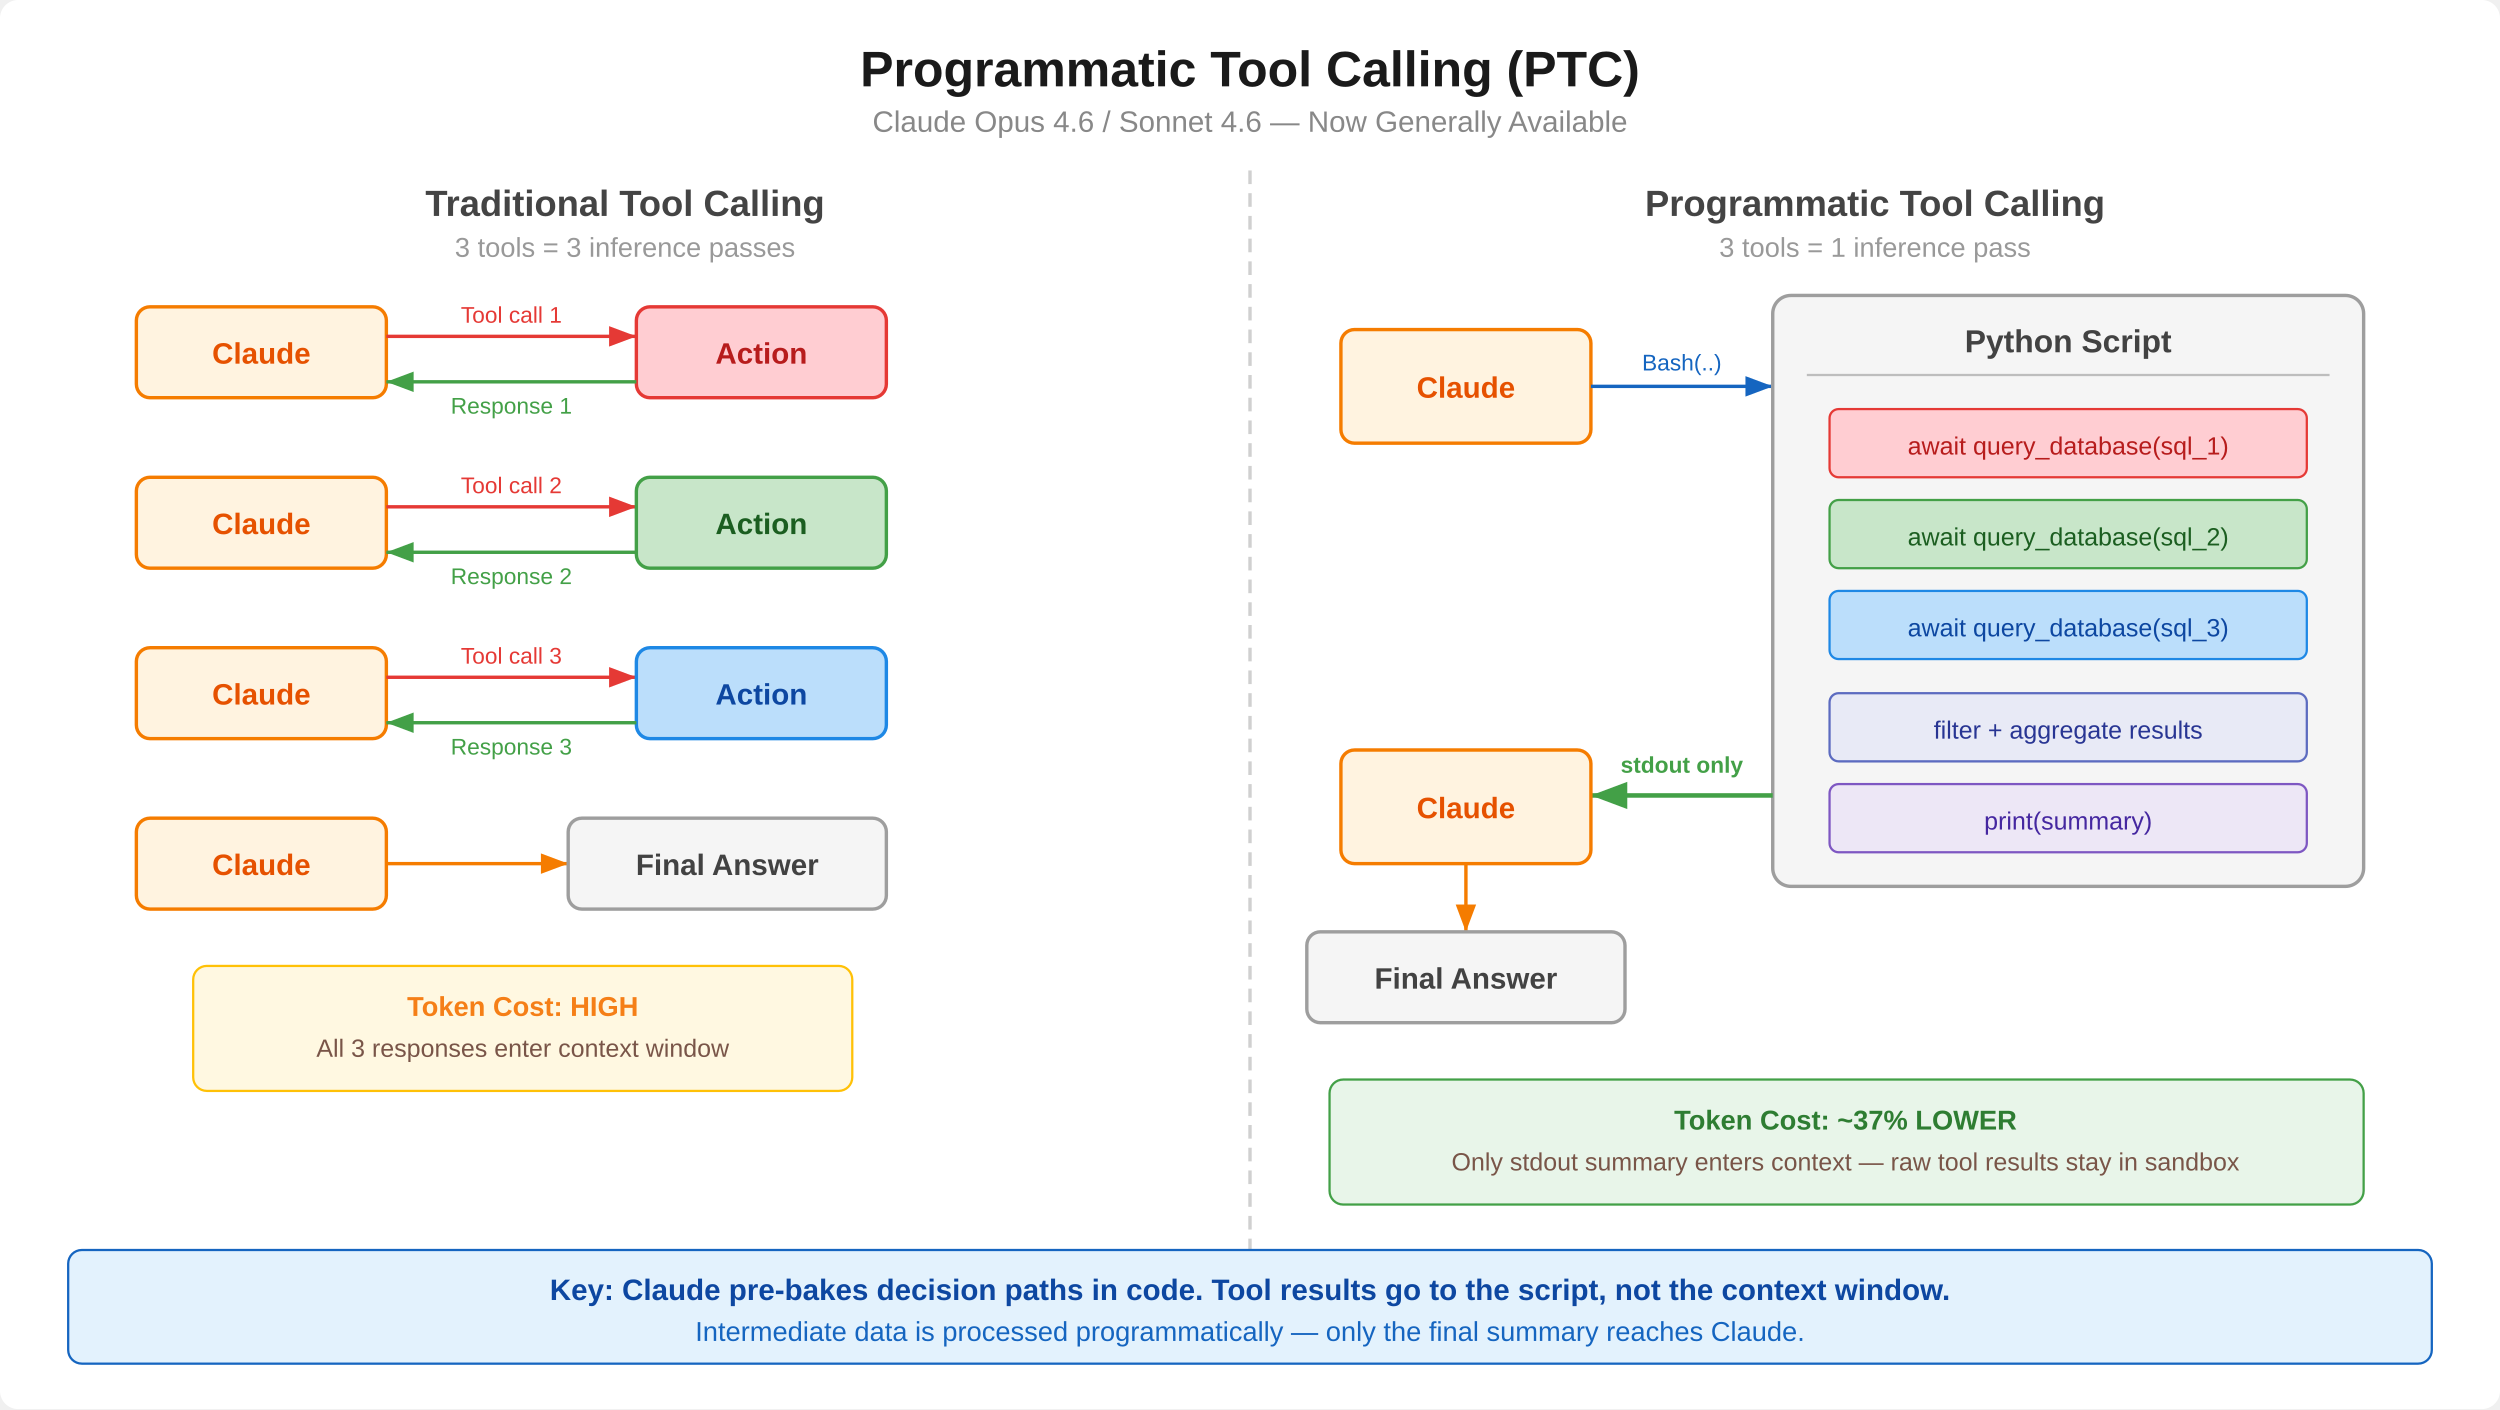
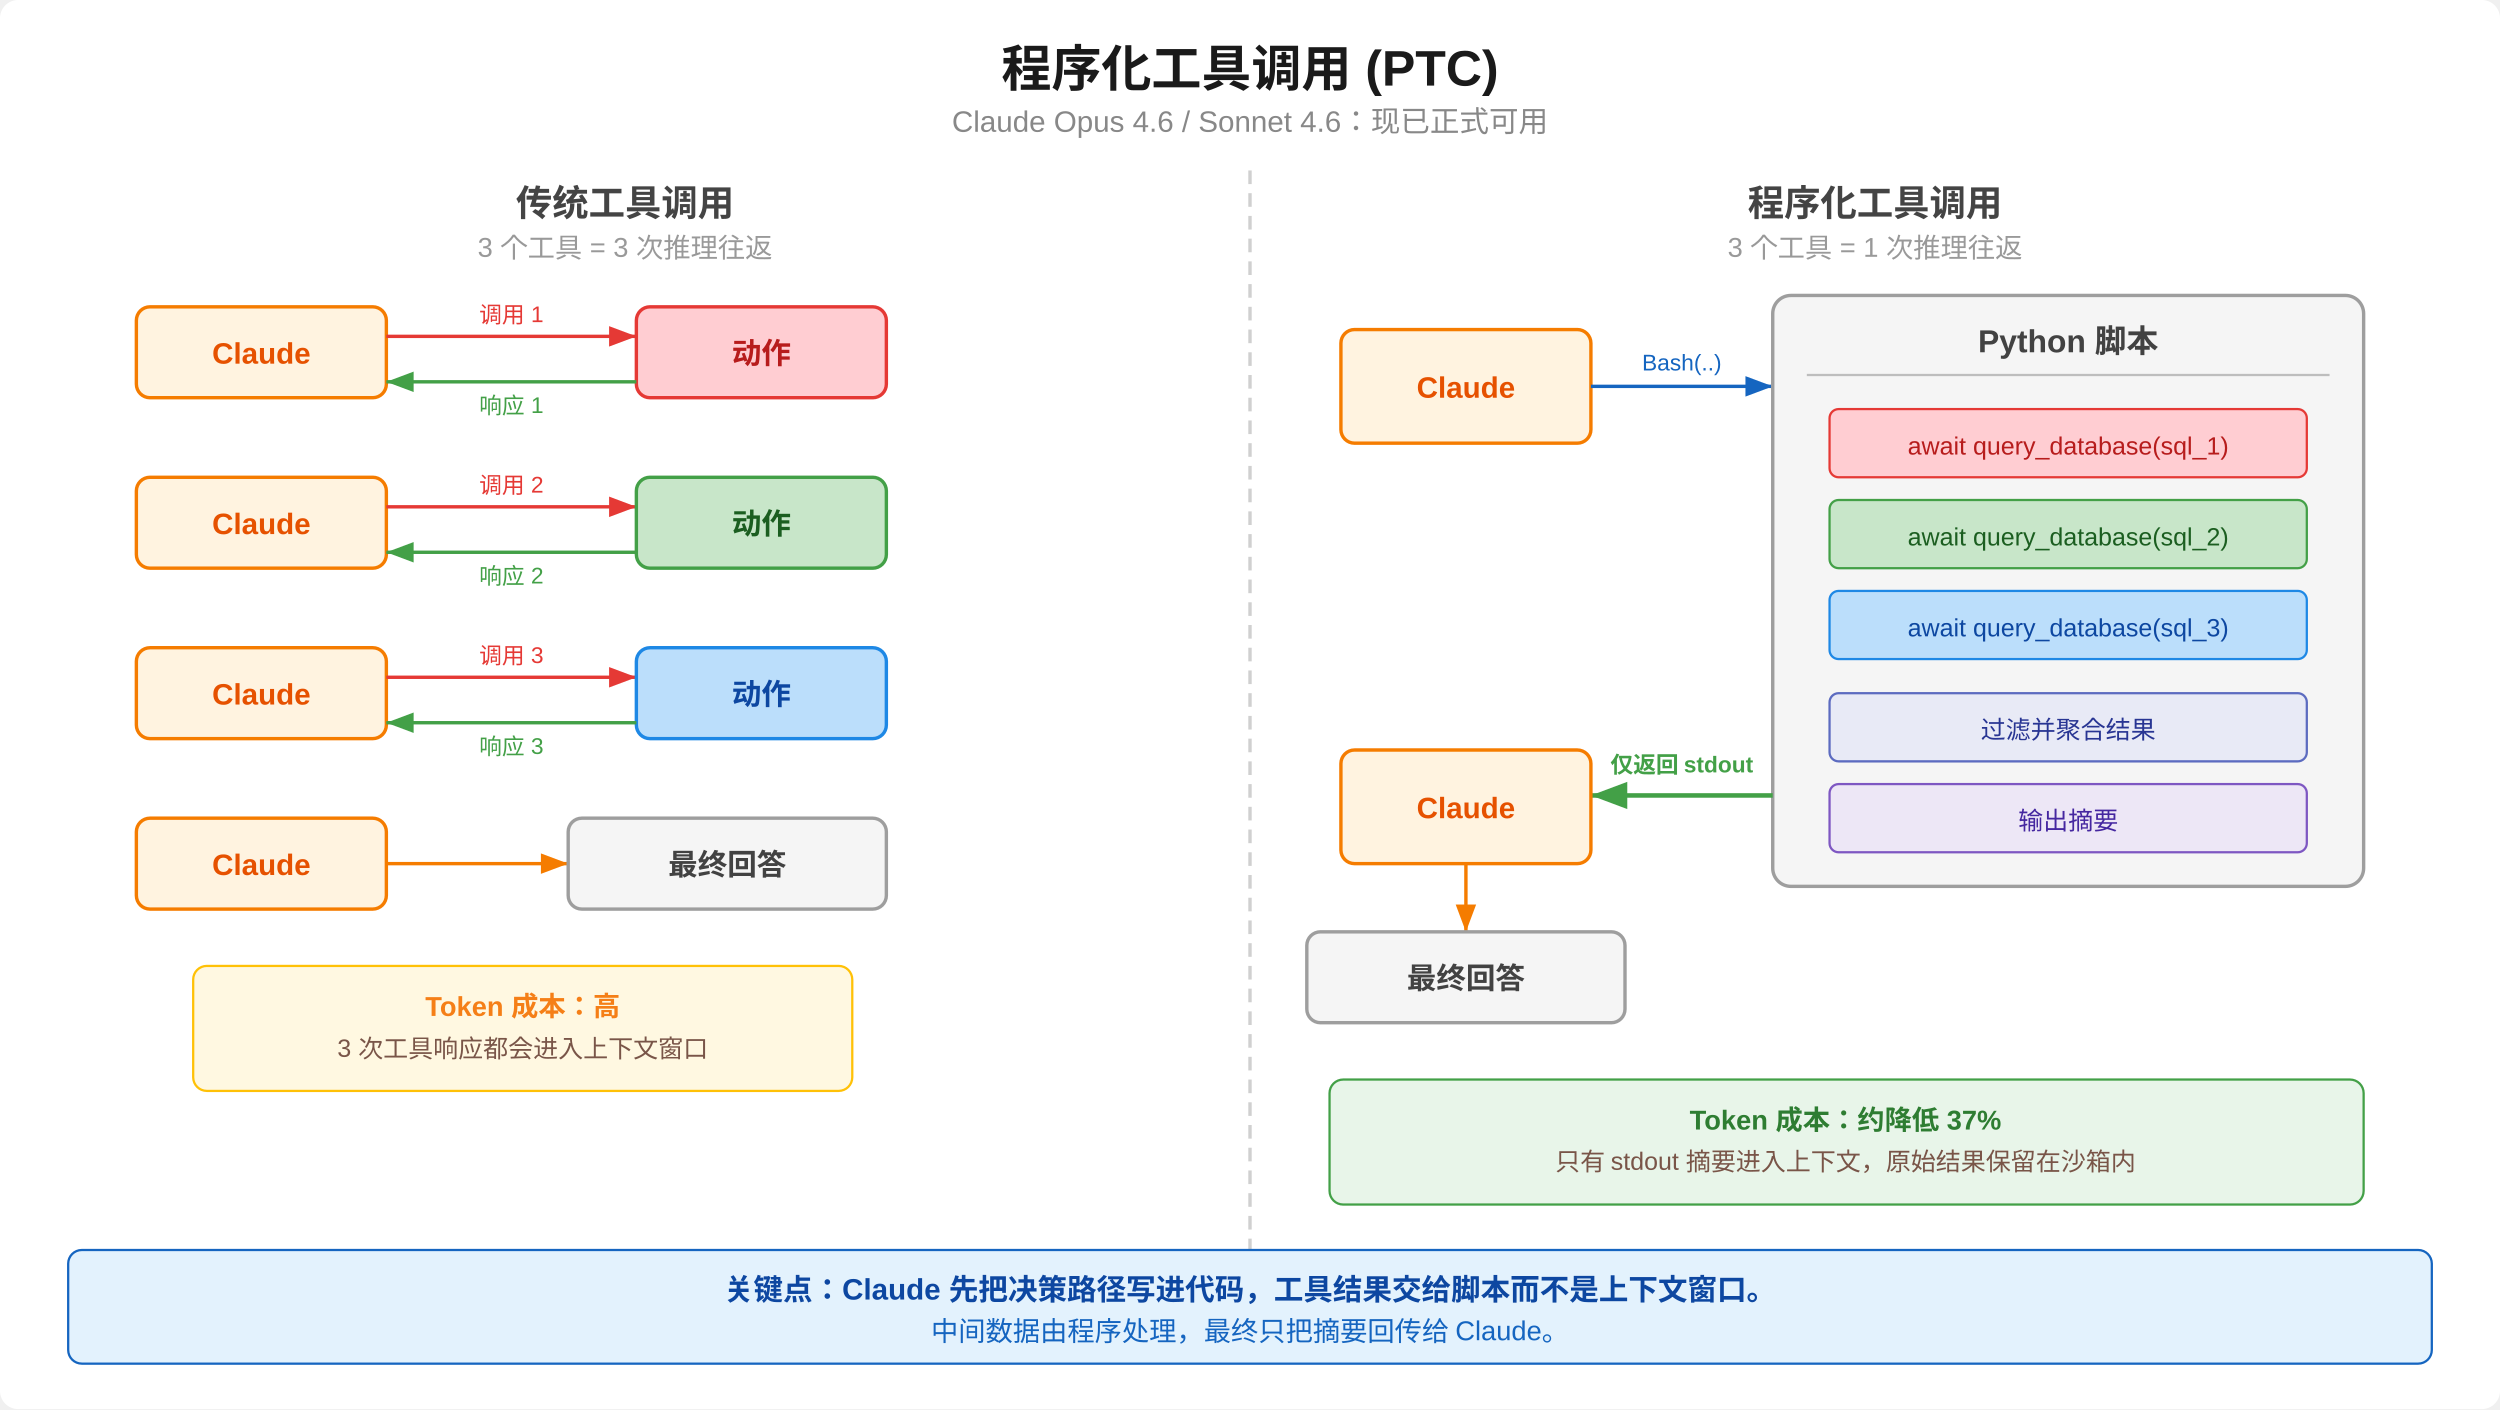
<svg xmlns="http://www.w3.org/2000/svg" viewBox="0 0 1100 620" font-family="Segoe UI, Arial, sans-serif">
  <rect width="1100" height="620" fill="#ffffff" rx="8" />
-   <text x="550" y="38" text-anchor="middle" font-size="22" font-weight="700" fill="#1a1a1a">Programmatic Tool Calling (PTC)</text>
-   <text x="550" y="58" text-anchor="middle" font-size="13" fill="#888">Claude Opus 4.6 / Sonnet 4.6 — Now Generally Available</text>
+   <text x="550" y="38" text-anchor="middle" font-size="22" font-weight="700" fill="#1a1a1a">程序化工具调用 (PTC)</text>
+   <text x="550" y="58" text-anchor="middle" font-size="13" fill="#888">Claude Opus 4.6 / Sonnet 4.6：现已正式可用</text>
  <line x1="550" y1="75" x2="550" y2="600" stroke="#d0d0d0" stroke-width="1.5" stroke-dasharray="6,4" />
-   <text x="275" y="95" text-anchor="middle" font-size="16" font-weight="600" fill="#444">Traditional Tool Calling</text>
-   <text x="275" y="113" text-anchor="middle" font-size="12" fill="#999">3 tools = 3 inference passes</text>
+   <text x="275" y="95" text-anchor="middle" font-size="16" font-weight="600" fill="#444">传统工具调用</text>
+   <text x="275" y="113" text-anchor="middle" font-size="12" fill="#999">3 个工具 = 3 次推理往返</text>
  <rect x="60" y="135" width="110" height="40" rx="6" fill="#FFF3E0" stroke="#F57C00" stroke-width="1.5" />
  <text x="115" y="160" text-anchor="middle" font-size="13" font-weight="600" fill="#E65100">Claude</text>
  <line x1="170" y1="148" x2="280" y2="148" stroke="#E53935" stroke-width="1.5" marker-end="url(#arrowRed)" />
-   <text x="225" y="142" text-anchor="middle" font-size="10" fill="#E53935">Tool call 1</text>
+   <text x="225" y="142" text-anchor="middle" font-size="10" fill="#E53935">调用 1</text>
  <rect x="280" y="135" width="110" height="40" rx="6" fill="#FFCDD2" stroke="#E53935" stroke-width="1.5" />
-   <text x="335" y="160" text-anchor="middle" font-size="13" font-weight="600" fill="#B71C1C">Action</text>
+   <text x="335" y="160" text-anchor="middle" font-size="13" font-weight="600" fill="#B71C1C">动作</text>
  <line x1="280" y1="168" x2="170" y2="168" stroke="#43A047" stroke-width="1.5" marker-end="url(#arrowGreen)" />
-   <text x="225" y="182" text-anchor="middle" font-size="10" fill="#43A047">Response 1</text>
+   <text x="225" y="182" text-anchor="middle" font-size="10" fill="#43A047">响应 1</text>
  <rect x="60" y="210" width="110" height="40" rx="6" fill="#FFF3E0" stroke="#F57C00" stroke-width="1.5" />
  <text x="115" y="235" text-anchor="middle" font-size="13" font-weight="600" fill="#E65100">Claude</text>
  <line x1="170" y1="223" x2="280" y2="223" stroke="#E53935" stroke-width="1.5" marker-end="url(#arrowRed)" />
-   <text x="225" y="217" text-anchor="middle" font-size="10" fill="#E53935">Tool call 2</text>
+   <text x="225" y="217" text-anchor="middle" font-size="10" fill="#E53935">调用 2</text>
  <rect x="280" y="210" width="110" height="40" rx="6" fill="#C8E6C9" stroke="#43A047" stroke-width="1.5" />
-   <text x="335" y="235" text-anchor="middle" font-size="13" font-weight="600" fill="#1B5E20">Action</text>
+   <text x="335" y="235" text-anchor="middle" font-size="13" font-weight="600" fill="#1B5E20">动作</text>
  <line x1="280" y1="243" x2="170" y2="243" stroke="#43A047" stroke-width="1.5" marker-end="url(#arrowGreen)" />
-   <text x="225" y="257" text-anchor="middle" font-size="10" fill="#43A047">Response 2</text>
+   <text x="225" y="257" text-anchor="middle" font-size="10" fill="#43A047">响应 2</text>
  <rect x="60" y="285" width="110" height="40" rx="6" fill="#FFF3E0" stroke="#F57C00" stroke-width="1.5" />
  <text x="115" y="310" text-anchor="middle" font-size="13" font-weight="600" fill="#E65100">Claude</text>
  <line x1="170" y1="298" x2="280" y2="298" stroke="#E53935" stroke-width="1.5" marker-end="url(#arrowRed)" />
-   <text x="225" y="292" text-anchor="middle" font-size="10" fill="#E53935">Tool call 3</text>
+   <text x="225" y="292" text-anchor="middle" font-size="10" fill="#E53935">调用 3</text>
  <rect x="280" y="285" width="110" height="40" rx="6" fill="#BBDEFB" stroke="#1E88E5" stroke-width="1.5" />
-   <text x="335" y="310" text-anchor="middle" font-size="13" font-weight="600" fill="#0D47A1">Action</text>
+   <text x="335" y="310" text-anchor="middle" font-size="13" font-weight="600" fill="#0D47A1">动作</text>
  <line x1="280" y1="318" x2="170" y2="318" stroke="#43A047" stroke-width="1.5" marker-end="url(#arrowGreen)" />
-   <text x="225" y="332" text-anchor="middle" font-size="10" fill="#43A047">Response 3</text>
+   <text x="225" y="332" text-anchor="middle" font-size="10" fill="#43A047">响应 3</text>
  <rect x="60" y="360" width="110" height="40" rx="6" fill="#FFF3E0" stroke="#F57C00" stroke-width="1.5" />
  <text x="115" y="385" text-anchor="middle" font-size="13" font-weight="600" fill="#E65100">Claude</text>
  <line x1="170" y1="380" x2="250" y2="380" stroke="#F57C00" stroke-width="1.5" marker-end="url(#arrowOrange)" />
  <rect x="250" y="360" width="140" height="40" rx="6" fill="#F5F5F5" stroke="#9E9E9E" stroke-width="1.5" />
-   <text x="320" y="385" text-anchor="middle" font-size="13" font-weight="600" fill="#424242">Final Answer</text>
+   <text x="320" y="385" text-anchor="middle" font-size="13" font-weight="600" fill="#424242">最终回答</text>
  <rect x="85" y="425" width="290" height="55" rx="6" fill="#FFF8E1" stroke="#FFC107" stroke-width="1" />
-   <text x="230" y="447" text-anchor="middle" font-size="12" font-weight="600" fill="#F57F17">Token Cost: HIGH</text>
-   <text x="230" y="465" text-anchor="middle" font-size="11" fill="#795548">All 3 responses enter context window</text>
-   <text x="825" y="95" text-anchor="middle" font-size="16" font-weight="600" fill="#444">Programmatic Tool Calling</text>
-   <text x="825" y="113" text-anchor="middle" font-size="12" fill="#999">3 tools = 1 inference pass</text>
+   <text x="230" y="447" text-anchor="middle" font-size="12" font-weight="600" fill="#F57F17">Token 成本：高</text>
+   <text x="230" y="465" text-anchor="middle" font-size="11" fill="#795548">3 次工具响应都会进入上下文窗口</text>
+   <text x="825" y="95" text-anchor="middle" font-size="16" font-weight="600" fill="#444">程序化工具调用</text>
+   <text x="825" y="113" text-anchor="middle" font-size="12" fill="#999">3 个工具 = 1 次推理往返</text>
  <rect x="590" y="145" width="110" height="50" rx="6" fill="#FFF3E0" stroke="#F57C00" stroke-width="1.5" />
  <text x="645" y="175" text-anchor="middle" font-size="13" font-weight="600" fill="#E65100">Claude</text>
  <line x1="700" y1="170" x2="780" y2="170" stroke="#1565C0" stroke-width="1.5" marker-end="url(#arrowBlue)" />
  <text x="740" y="163" text-anchor="middle" font-size="10" fill="#1565C0">Bash(..)</text>
  <rect x="780" y="130" width="260" height="260" rx="8" fill="#F5F5F5" stroke="#9E9E9E" stroke-width="1.5" />
-   <text x="910" y="155" text-anchor="middle" font-size="14" font-weight="700" fill="#424242">Python Script</text>
+   <text x="910" y="155" text-anchor="middle" font-size="14" font-weight="700" fill="#424242">Python 脚本</text>
  <line x1="795" y1="165" x2="1025" y2="165" stroke="#BDBDBD" stroke-width="1" />
  <rect x="805" y="180" width="210" height="30" rx="4" fill="#FFCDD2" stroke="#E53935" stroke-width="1" />
  <text x="910" y="200" text-anchor="middle" font-size="11" font-weight="500" fill="#B71C1C">await query_database(sql_1)</text>
  <rect x="805" y="220" width="210" height="30" rx="4" fill="#C8E6C9" stroke="#43A047" stroke-width="1" />
  <text x="910" y="240" text-anchor="middle" font-size="11" font-weight="500" fill="#1B5E20">await query_database(sql_2)</text>
  <rect x="805" y="260" width="210" height="30" rx="4" fill="#BBDEFB" stroke="#1E88E5" stroke-width="1" />
  <text x="910" y="280" text-anchor="middle" font-size="11" font-weight="500" fill="#0D47A1">await query_database(sql_3)</text>
  <rect x="805" y="305" width="210" height="30" rx="4" fill="#E8EAF6" stroke="#5C6BC0" stroke-width="1" />
-   <text x="910" y="325" text-anchor="middle" font-size="11" font-weight="500" fill="#283593">filter + aggregate results</text>
+   <text x="910" y="325" text-anchor="middle" font-size="11" font-weight="500" fill="#283593">过滤并聚合结果</text>
  <rect x="805" y="345" width="210" height="30" rx="4" fill="#EDE7F6" stroke="#7E57C2" stroke-width="1" />
-   <text x="910" y="365" text-anchor="middle" font-size="11" font-weight="500" fill="#4527A0">print(summary)</text>
+   <text x="910" y="365" text-anchor="middle" font-size="11" font-weight="500" fill="#4527A0">输出摘要</text>
  <line x1="780" y1="350" x2="700" y2="350" stroke="#43A047" stroke-width="2" marker-end="url(#arrowGreen)" />
-   <text x="740" y="340" text-anchor="middle" font-size="10" font-weight="600" fill="#43A047">stdout only</text>
+   <text x="740" y="340" text-anchor="middle" font-size="10" font-weight="600" fill="#43A047">仅返回 stdout</text>
  <rect x="590" y="330" width="110" height="50" rx="6" fill="#FFF3E0" stroke="#F57C00" stroke-width="1.5" />
  <text x="645" y="360" text-anchor="middle" font-size="13" font-weight="600" fill="#E65100">Claude</text>
  <line x1="645" y1="380" x2="645" y2="410" stroke="#F57C00" stroke-width="1.5" marker-end="url(#arrowOrange)" />
  <rect x="575" y="410" width="140" height="40" rx="6" fill="#F5F5F5" stroke="#9E9E9E" stroke-width="1.5" />
-   <text x="645" y="435" text-anchor="middle" font-size="13" font-weight="600" fill="#424242">Final Answer</text>
+   <text x="645" y="435" text-anchor="middle" font-size="13" font-weight="600" fill="#424242">最终回答</text>
  <rect x="585" y="475" width="455" height="55" rx="6" fill="#E8F5E9" stroke="#43A047" stroke-width="1" />
-   <text x="812" y="497" text-anchor="middle" font-size="12" font-weight="600" fill="#2E7D32">Token Cost: ~37% LOWER</text>
-   <text x="812" y="515" text-anchor="middle" font-size="11" fill="#795548">Only stdout summary enters context — raw tool results stay in sandbox</text>
+   <text x="812" y="497" text-anchor="middle" font-size="12" font-weight="600" fill="#2E7D32">Token 成本：约降低 37%</text>
+   <text x="812" y="515" text-anchor="middle" font-size="11" fill="#795548">只有 stdout 摘要进入上下文，原始结果保留在沙箱内</text>
  <rect x="30" y="550" width="1040" height="50" rx="6" fill="#E3F2FD" stroke="#1565C0" stroke-width="1" />
-   <text x="550" y="572" text-anchor="middle" font-size="13" font-weight="600" fill="#0D47A1">Key: Claude pre-bakes decision paths in code. Tool results go to the script, not the context window.</text>
-   <text x="550" y="590" text-anchor="middle" font-size="12" fill="#1565C0">Intermediate data is processed programmatically — only the final summary reaches Claude.</text>
+   <text x="550" y="572" text-anchor="middle" font-size="13" font-weight="600" fill="#0D47A1">关键点：Claude 先把决策路径写进代码，工具结果交给脚本而不是上下文窗口。</text>
+   <text x="550" y="590" text-anchor="middle" font-size="12" fill="#1565C0">中间数据由程序处理，最终只把摘要回传给 Claude。</text>
  <defs>
    <marker id="arrowRed" markerWidth="8" markerHeight="6" refX="8" refY="3" orient="auto">
      <polygon points="0 0, 8 3, 0 6" fill="#E53935" />
    </marker>
    <marker id="arrowGreen" markerWidth="8" markerHeight="6" refX="8" refY="3" orient="auto">
      <polygon points="0 0, 8 3, 0 6" fill="#43A047" />
    </marker>
    <marker id="arrowBlue" markerWidth="8" markerHeight="6" refX="8" refY="3" orient="auto">
      <polygon points="0 0, 8 3, 0 6" fill="#1565C0" />
    </marker>
    <marker id="arrowOrange" markerWidth="8" markerHeight="6" refX="8" refY="3" orient="auto">
      <polygon points="0 0, 8 3, 0 6" fill="#F57C00" />
    </marker>
  </defs>
</svg>
